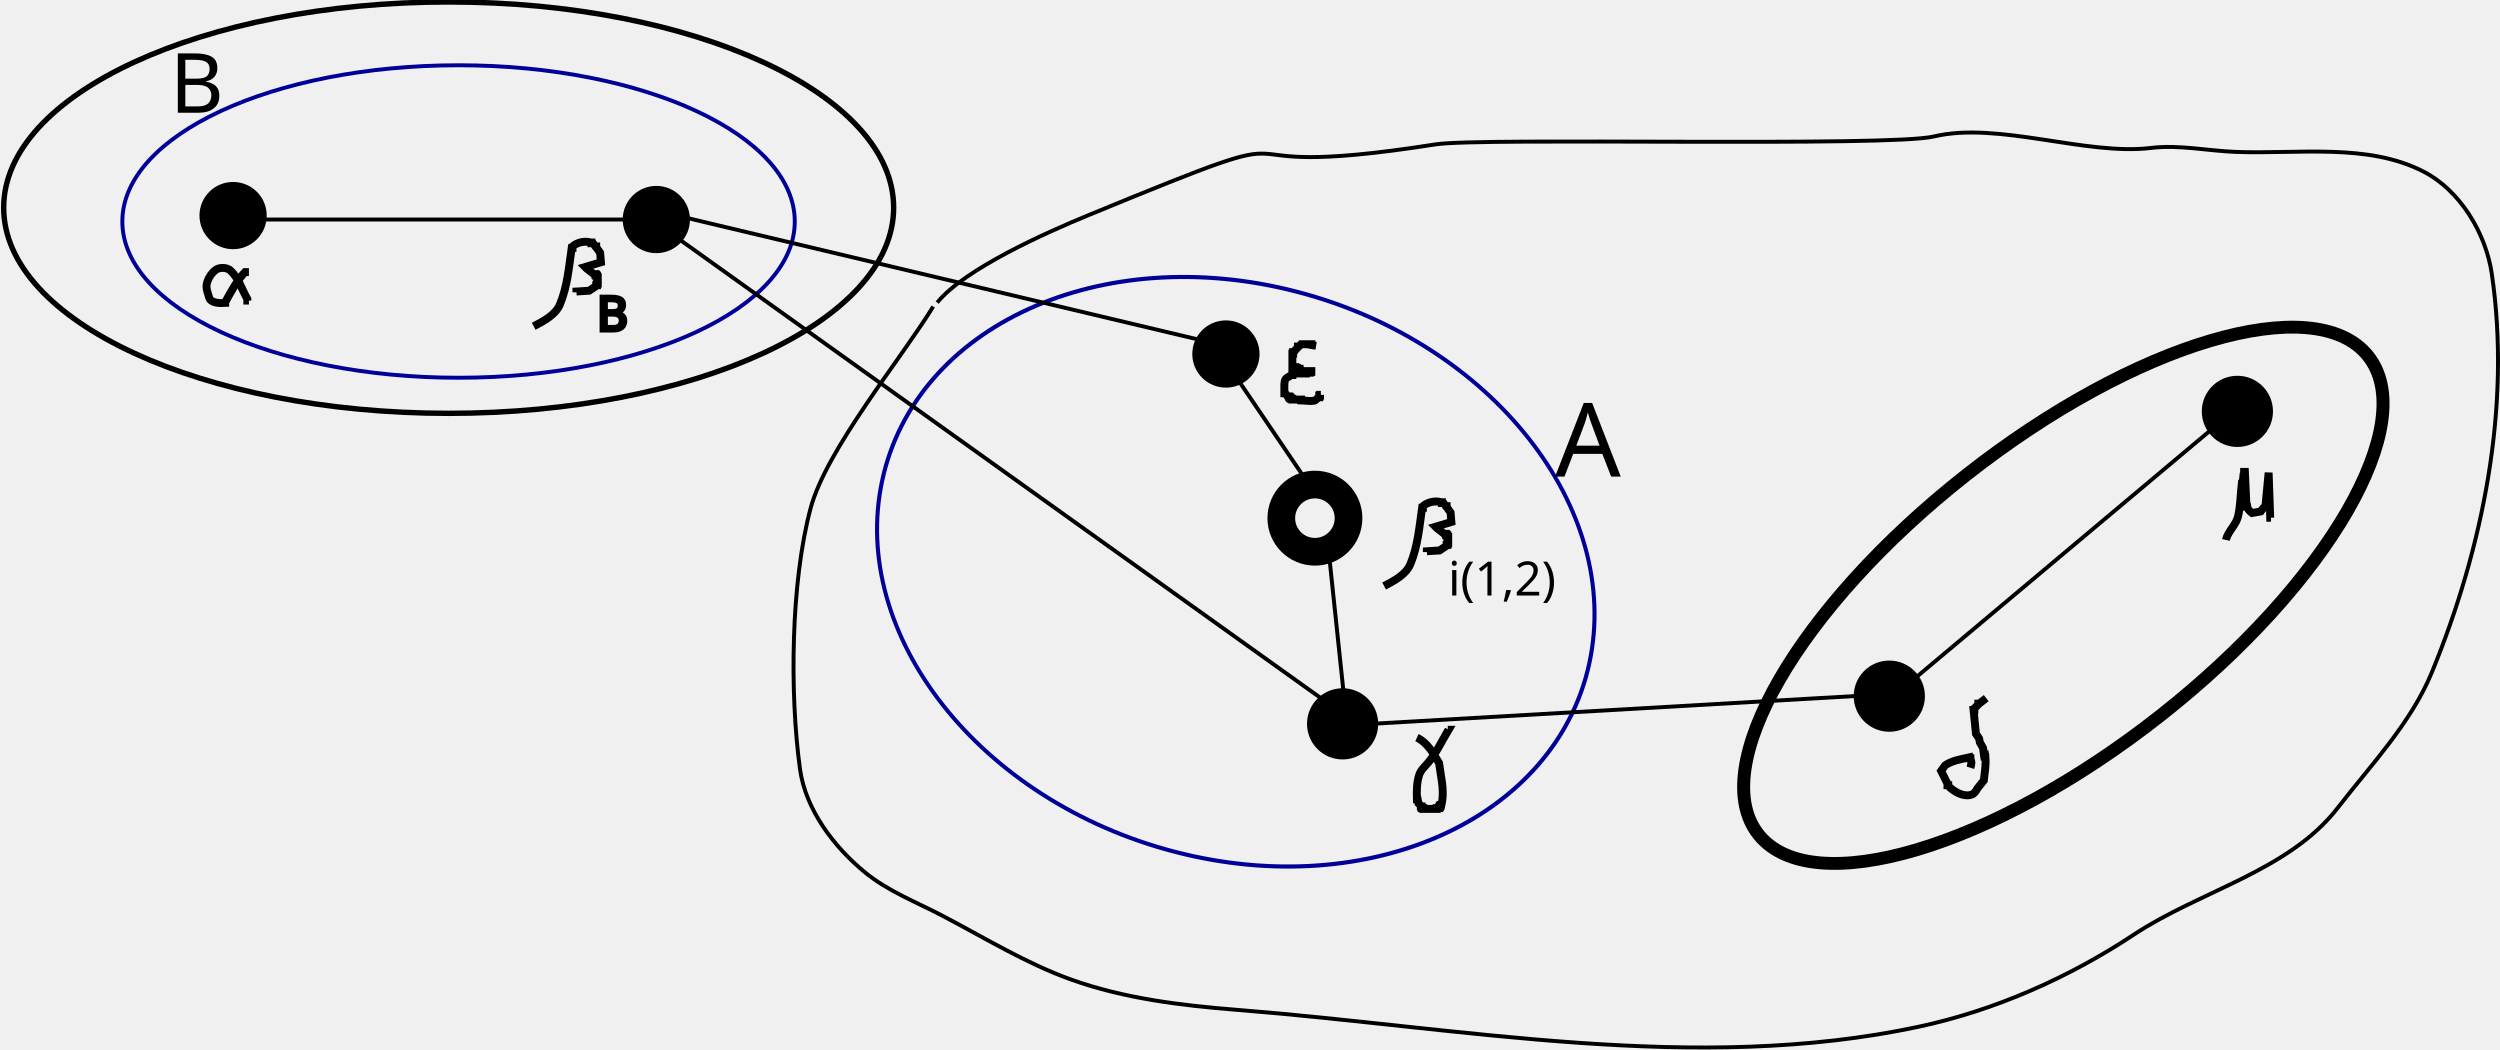
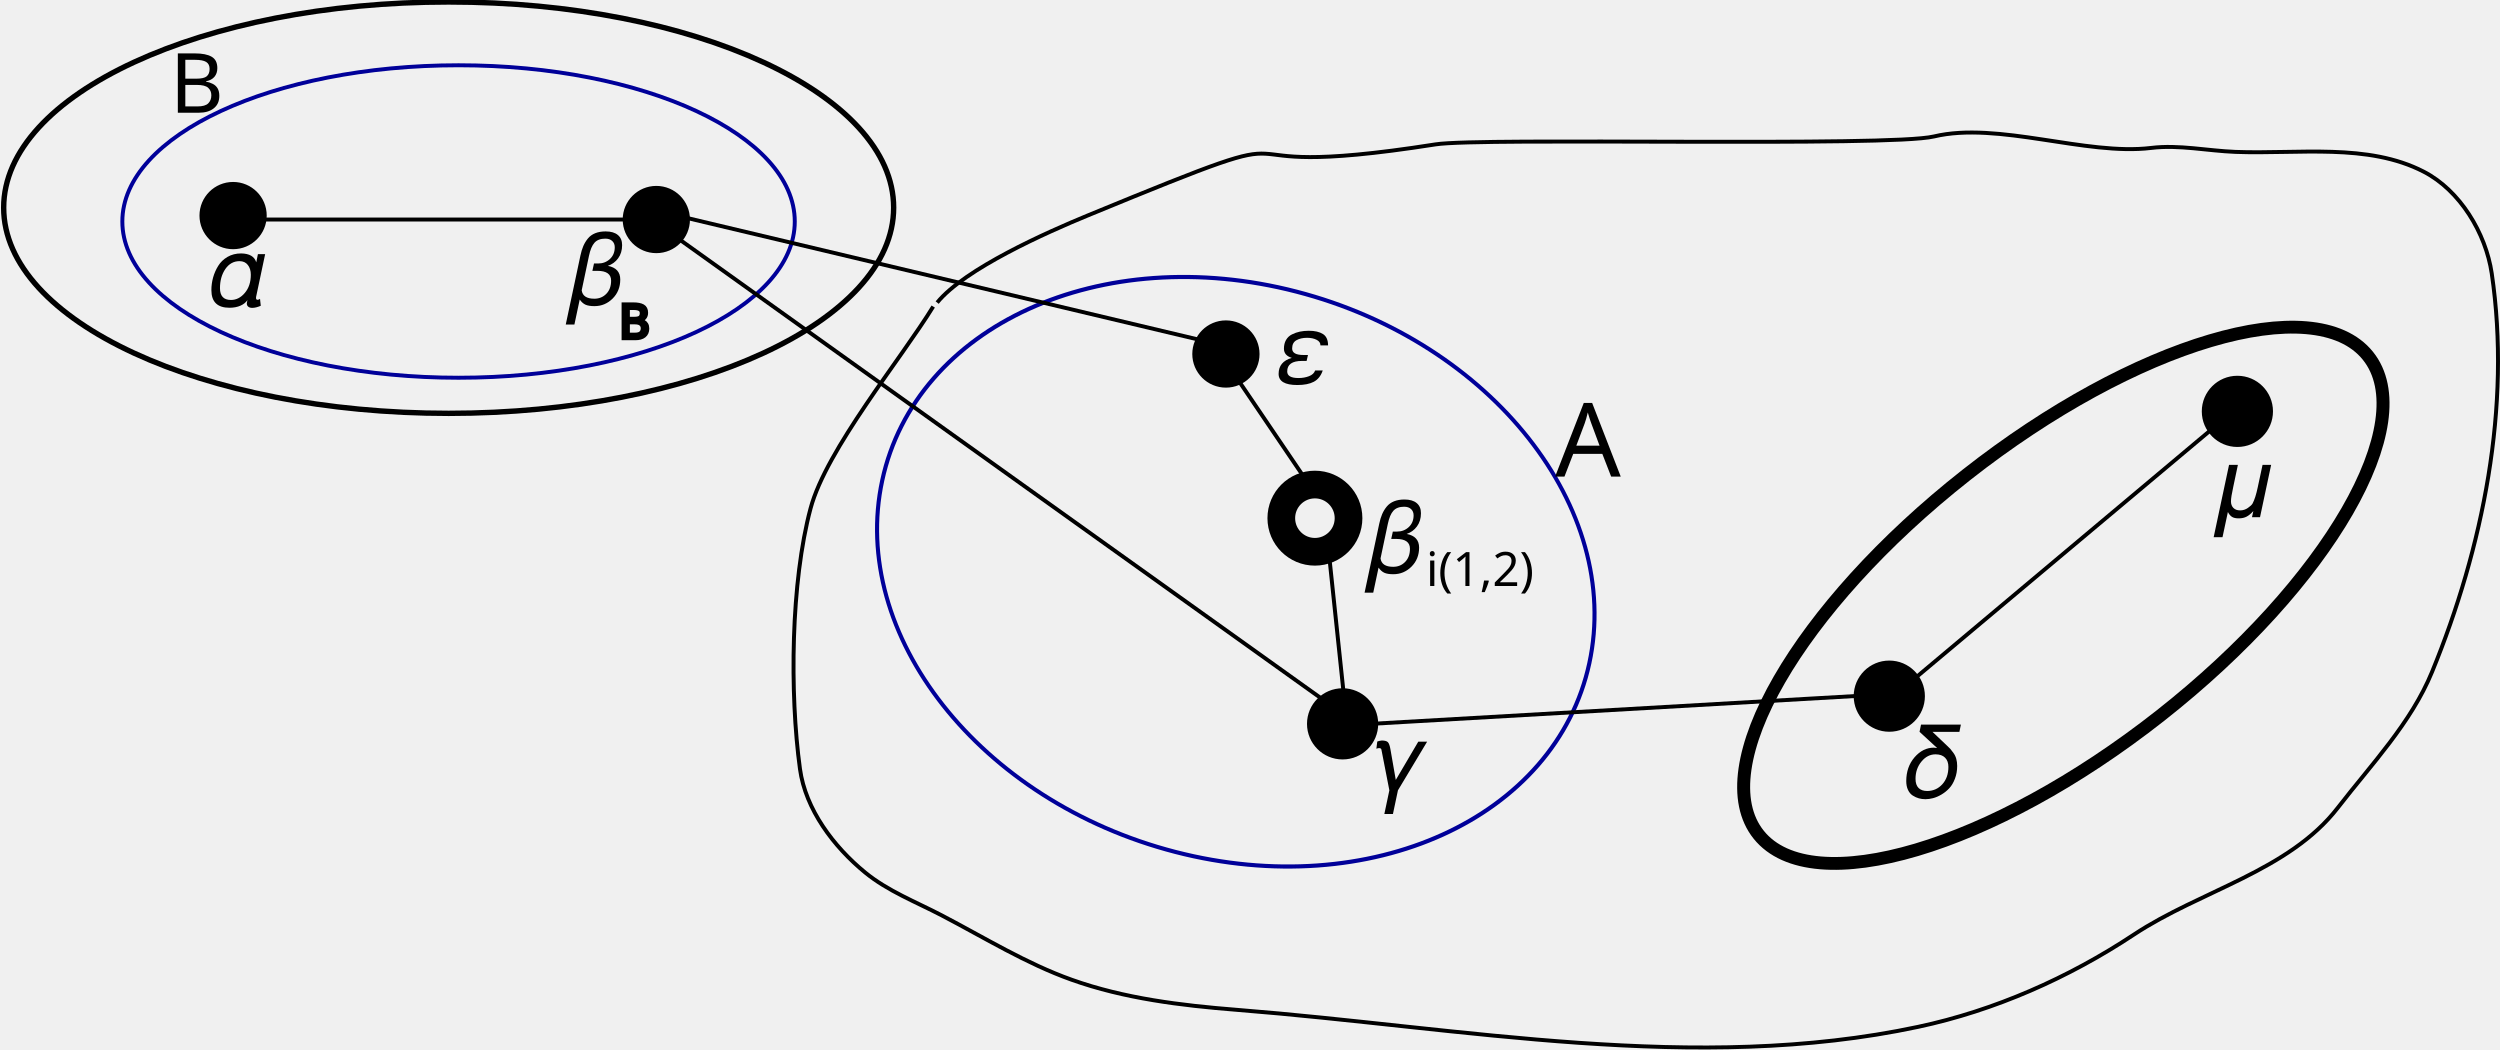
<svg xmlns="http://www.w3.org/2000/svg" version="1.2" viewport-fill="#fff" id="svg3460" width="632.038" height="265.329">
  <defs id="defs3462" />
  <ellipse cx="336.198" cy="61.718" rx="92.321" ry="72.461" transform="matrix(0.9681104,0.2505238,-0.2114351,0.977392,0,0)" id="ellipse3464" style="fill:#ffffff;fill-opacity:0;stroke:#000099;stroke-width:1.039" />
  <ellipse cx="113.43" cy="52.5" rx="112.5" ry="52" id="ellipse3466" style="fill:#ffffff;fill-opacity:0;stroke:#000000;stroke-width:1.364" />
  <ellipse cx="115.93" cy="56" rx="85" ry="39.5" id="ellipse3468" style="fill:#ffffff;fill-opacity:0;stroke:#000099" />
  <ellipse cx="312.088" cy="440.783" rx="97.956" ry="39.082" transform="matrix(0.7860637,-0.6181454,0.6268935,0.7791049,0,0)" id="ellipse3470" style="fill:#ffffff;fill-opacity:0;stroke:#000000;stroke-width:3.261" />
  <circle cx="332.43" cy="131" r="8.5" id="circle3472" style="fill-opacity:0;stroke:#000000;stroke-width:7" />
  <line x1="335.93" y1="139.5" x2="339.93" y2="177.5" id="line3474" style="fill:none;stroke:#000000" />
-   <path d="m 62.93,68.796 -1,0 c -2.085,2.202 -3.512,4.958 -5,7.6 l 0,0.2 c -1.415,0.102 -3.64,0.021 -4.04,-1.34 -0.33,-1.124 -0.868,-2.315 -0.62,-3.46 0.287,-1.322 1.084,-2.59 2.12,-3.46 0.996,-0.836 2.95,-0.808 3.9,0.08 2.031,1.897 2.864,4.765 4.24,7.18 l 0,0.4 0.4,0" id="path3476" style="fill:none;stroke:#000000;stroke-width:2" />
-   <path d="m 349.93,148.166 c 2.532,-1.359 5.508,-2.871 6.62,-5.52 1.882,-4.483 2.292,-9.466 2.98,-14.28 l 0.2,0 0,-0.4 c 1.189,-1.024 3.102,-1.466 4.6,-1 l 0.2,0 0,0.2 0.4,0 0.6,0.8 0.2,0 0,0.2 1,1.4 0.2,2.4 -4,1.2 0.4,0.4 1.8,1.4 0.4,0 0,0.2 0.2,0 0,0.2 0.2,0 0,0.4 0.2,0 0,1.6 -0.2,0 0,0.4 -0.2,0 0,0.2 -1.8,1.2 -3.2,0.2 0,0.2" id="path3478" style="fill:none;stroke:#000000;stroke-width:2" />
-   <text x="366.115" y="150.564" rotate="0" font-size="12" id="text3480" style="font-size:12px;font-family:Verdana">i(1,2)</text>
-   <path d="m 358.213,186.5 c 2.595,1.14 4.147,3.966 5.6,6.4 0.414,3.184 1.276,6.424 0.8,9.6 l -0.2,1 -0.2,0 0,0.2 -0.2,0 0,0.4 -0.2,0 0,0.2 -0.6,0 0,0.2 -3.4,0 0,-0.2 -0.4,0 0,-0.4 -0.2,0 0,-0.2 -0.6,-0.6 -0.2,-1 -0.2,0 c -0.062,-2.075 -0.068,-4.228 0.58,-6.2 0.416,-1.268 1.528,-2.192 2.38,-3.22 2.044,-2.466 3.388,-5.436 5.04,-8.18 l -0.2,0" id="path3482" style="fill:none;stroke:#000000;stroke-width:2" />
-   <path d="m 498.145,194.1 c 0.224,-0.698 0.415,-1.595 0,-2.2 l 0,-0.2 -0.4,0 0,-0.2 c -2.059,0.451 -4.273,0.791 -6,2 l -1,1.4 1.6,3.2 0,0.4 0.2,0 0,0.2 c 1.493,1.528 4.067,2.957 6.04,2.14 0.633,-0.262 1.019,-0.946 1.36,-1.54 l 1.6,-2 c 0.225,-1.992 0.571,-4.003 0.4,-6 l -0.2,0 0,-0.6 -0.2,0 -0.2,-1.6 -0.8,-1.4 -0.2,-1 -0.8,-1.2 -0.6,-6 0.2,0 0,-0.4 1,-1 0,-0.2 0.2,0 1.8,-1.4" id="path3484" style="fill:none;stroke:#000000;stroke-width:2" />
-   <path d="m 562.745,136.5 c 0.494,-2.166 2.549,-3.758 3.06,-5.92 0.639,-2.703 0.627,-5.52 0.94,-8.28 l 0.2,0 0.2,-1.8 0.2,0 0,-1.2 0.2,0 0.4,8.8 0.2,0 c 0.099,0.659 0.664,1.203 1.2,1.6 l 2.2,-0.4 0.6,-0.8 0.6,-0.6 0.8,-8.4 0.4,11.4 0.2,0" id="path3486" style="fill:none;stroke:#000000;stroke-width:2" />
  <circle cx="477.645" cy="176" r="8.5" id="circle3488" style="stroke:#000000" />
  <line x1="337.93" y1="183.5" x2="477.145" y2="175.5" id="line3490" style="fill:none;stroke:#000000" />
  <circle cx="565.645" cy="104" r="8.5" id="circle3492" style="stroke:#000000" />
  <line x1="478.145" y1="176.5" x2="565.145" y2="103.5" id="line3494" style="fill:none;stroke:#000000" />
  <path d="m 235.93,77.5 c -8.042,13.136 -27.018,36.121 -31,51 -5.005,18.703 -5.312,46.718 -2.685,65.9 1.401,10.225 8.512,19.664 16.5,26.2 5.706,4.668 12.764,7.39 19.3,10.8 10.851,5.661 21.371,12.193 32.9,16.3 13.31,4.741 27.615,6.483 41.7,7.6 57.272,4.541 116.111,16.277 172.3,4.3 19.323,-4.119 38.025,-12.394 54.5,-23.3 16.891,-11.181 39.212,-16.073 51.6,-32.1 8.511,-11.01 18.516,-21.426 23.8,-34.3 12.9,-31.43 20.085,-67.193 15.1,-100.8 -1.512,-10.197 -8.037,-20.977 -17.2,-25.7 -14.181,-7.31 -31.658,-4.389 -47.6,-5 -7.103,-0.272 -14.244,-1.858 -21.3,-1 -16.519,2.008 -38.729,-6.764 -54.915,-2.9 -11.333,2.706 -114.49,0.19 -126,2 -65.427,10.29 -20,-10 -88,18 -10.21,4.204 -31.038,13.431 -38,22" id="path3496" style="fill:none;stroke:#000000" />
  <line x1="330.93" y1="122.5" x2="309.93" y2="91.5" id="line3498" style="fill:none;stroke:#000000" />
-   <path d="m 332.73,87.422 -1.2,-0.2 0,-0.2 -2.6,0 -0.6,0.6 -0.2,0 0,0.2 -0.6,0.6 -0.4,0.6 -0.2,0 0,0.4 -0.2,0 0,3.4 0.8,0 0,0.2 0.4,0 0,0.2 0.6,0 0,0.2 0.4,0 0.4,0.4 -0.2,0 2.4,0 0,0.2 -0.4,0 0,0.2 -1,0 0,0.2 -1,0 0,-0.2 -2.4,0.4 0,0.2 -0.2,0 c -0.645,0.395 -1.568,0.739 -1.72,1.48 -0.209,1.019 -0.053,2.08 -0.08,3.12 l 0.2,0 0.6,0.8 0.4,0 0,0.2 0.2,0 0,0.2 0.2,0 0,0.2 0.4,0 0,0.2 2.2,0 0,0.2 c 1.107,0.027 2.231,0.278 3.32,0.08 0.457,-0.083 0.72,-0.587 1.08,-0.88 l 0.2,0 0,-0.4 0.2,0 0,-0.2 0.2,0" id="path3500" style="fill:none;stroke:#000000;stroke-width:2" />
  <text x="393.156" y="120.5" rotate="0" font-size="26" id="text3502" style="font-size:26px;font-family:Verdana">A</text>
  <text x="42.93" y="28.5" rotate="0" font-size="21" id="text3504" style="font-size:21px;font-family:Verdana">B</text>
  <text x="280.145" y="175.5" rotate="0" font-size="12" id="text3506" style="font-size:12px;font-family:Verdana;fill-opacity:0;stroke-width:7">Text</text>
-   <path d="m 134.93,82.5 c 2.532,-1.359 5.508,-2.871 6.62,-5.52 1.882,-4.483 2.292,-9.466 2.98,-14.28 l 0.2,0 0,-0.4 c 1.189,-1.024 3.102,-1.466 4.6,-1 l 0.2,0 0,0.2 0.4,0 0.6,0.8 0.2,0 0,0.2 1,1.4 0.2,2.4 -4,1.2 0.4,0.4 1.8,1.4 0.4,0 0,0.2 0.2,0 0,0.2 0.2,0 0,0.4 0.2,0 0,1.6 -0.2,0 0,0.4 -0.2,0 0,0.2 -1.8,1.2 -3.2,0.2 0,0.2" id="path3508" style="fill:none;stroke:#000000;stroke-width:2" />
  <line x1="164.93" y1="55.5" x2="59.93" y2="55.5" id="line3510" style="fill:none;stroke:#000000" />
  <line x1="168.93" y1="58.5" x2="340.93" y2="181.5" id="line3512" style="fill:none;stroke:#000000" />
  <line x1="166.93" y1="53.5" x2="309.93" y2="87.5" id="line3514" style="fill:none;stroke:#000000" />
-   <text x="150.93" y="83.564" rotate="0" font-size="12" id="text3516" style="font-size:12px;font-family:Verdana;stroke:#000000">B</text>
  <circle cx="309.93" cy="89.5" r="8" id="circle3518" style="stroke:#000000" />
  <circle cx="58.93" cy="54.5" r="8" id="circle3520" style="stroke:#000000" />
  <circle cx="339.43" cy="183" r="8.5" id="circle3522" style="stroke:#000000" />
  <circle cx="165.93" cy="55.5" r="8" id="circle3524" style="stroke:#000000" />
+   <text xml:space="preserve" style="font-style:normal;font-weight:normal;font-size:25.307px;line-height:125%;font-family:sans-serif;letter-spacing:0px;word-spacing:0px;fill:#000000;fill-opacity:1;stroke:none;stroke-width:1px;stroke-linecap:butt;stroke-linejoin:miter;stroke-opacity:1" x="52.831" y="77.505" id="text3344-2-3">
+     <tspan id="tspan3346-45-9" x="52.831" y="77.505">𝛼</tspan>
+   </text>
+   <g id="g3641" transform="translate(242.2725,239.1527)">
+     <text style="font-size:12px;font-family:Verdana;stroke:#000000" id="text3834-3" font-size="12" rotate="0" y="-153.639" x="-85.781">B</text>
+     <text id="text3344-94" y="-162.118" x="-98.679" style="font-style:normal;font-weight:normal;font-size:25.307px;line-height:125%;font-family:sans-serif;letter-spacing:0px;word-spacing:0px;fill:#000000;fill-opacity:1;stroke:none;stroke-width:1px;stroke-linecap:butt;stroke-linejoin:miter;stroke-opacity:1" xml:space="preserve">
+       <tspan y="-162.118" x="-98.679" id="tspan3346-22">𝛽</tspan>
+     </text>
+   </g>
+   <g transform="translate(81.39942,-31.34332)" id="g3646-4">
+     <text style="font-size:12px;font-family:Verdana" id="text3798-1" font-size="12" rotate="0" y="179.5" x="279.145">i(1,2)</text>
+     <text style="font-size:12px;font-family:Verdana;fill-opacity:0;stroke-width:7" id="text3824-7" font-size="12" rotate="0" y="175.5" x="280.145">Text</text>
+     <text id="text3344-5-1" y="176.156" x="264.153" style="font-style:normal;font-weight:normal;font-size:25.307px;line-height:125%;font-family:sans-serif;letter-spacing:0px;word-spacing:0px;fill:#000000;fill-opacity:1;stroke:none;stroke-width:1px;stroke-linecap:butt;stroke-linejoin:miter;stroke-opacity:1" xml:space="preserve">
+       <tspan y="176.156" x="264.153" id="tspan3346-4-4">𝛽</tspan>
+     </text>
+   </g>
+   <text xml:space="preserve" style="font-style:normal;font-weight:normal;font-size:25.307px;line-height:125%;font-family:sans-serif;letter-spacing:0px;word-spacing:0px;fill:#000000;fill-opacity:1;stroke:none;stroke-width:1px;stroke-linecap:butt;stroke-linejoin:miter;stroke-opacity:1" x="347.702" y="200.773" id="text3344-54-3">
+     <tspan id="tspan3346-2-7" x="347.702" y="200.773">𝛾</tspan>
+   </text>
+   <text xml:space="preserve" style="font-style:normal;font-weight:normal;font-size:25.307px;line-height:125%;font-family:sans-serif;letter-spacing:0px;word-spacing:0px;fill:#000000;fill-opacity:1;stroke:none;stroke-width:1px;stroke-linecap:butt;stroke-linejoin:miter;stroke-opacity:1" x="559.648" y="130.751" id="text3344-3-4">
+     <tspan id="tspan3346-0-6" x="559.648" y="130.751">𝜇</tspan>
+   </text>
+   <text xml:space="preserve" style="font-style:normal;font-weight:normal;font-size:25.307px;line-height:125%;font-family:sans-serif;letter-spacing:0px;word-spacing:0px;fill:#000000;fill-opacity:1;stroke:none;stroke-width:1px;stroke-linecap:butt;stroke-linejoin:miter;stroke-opacity:1" x="481.774" y="201.643" id="text3344-9-2">
+     <tspan id="tspan3346-3-0" x="481.774" y="201.643">𝛿</tspan>
+   </text>
+   <text xml:space="preserve" style="font-style:normal;font-weight:normal;font-size:25.307px;line-height:125%;font-family:sans-serif;letter-spacing:0px;word-spacing:0px;fill:#000000;fill-opacity:1;stroke:none;stroke-width:1px;stroke-linecap:butt;stroke-linejoin:miter;stroke-opacity:1" x="323.177" y="97.088" id="text3344-51-7">
+     <tspan id="tspan3346-8-0" x="323.177" y="97.088">𝜀</tspan>
+   </text>
</svg>
